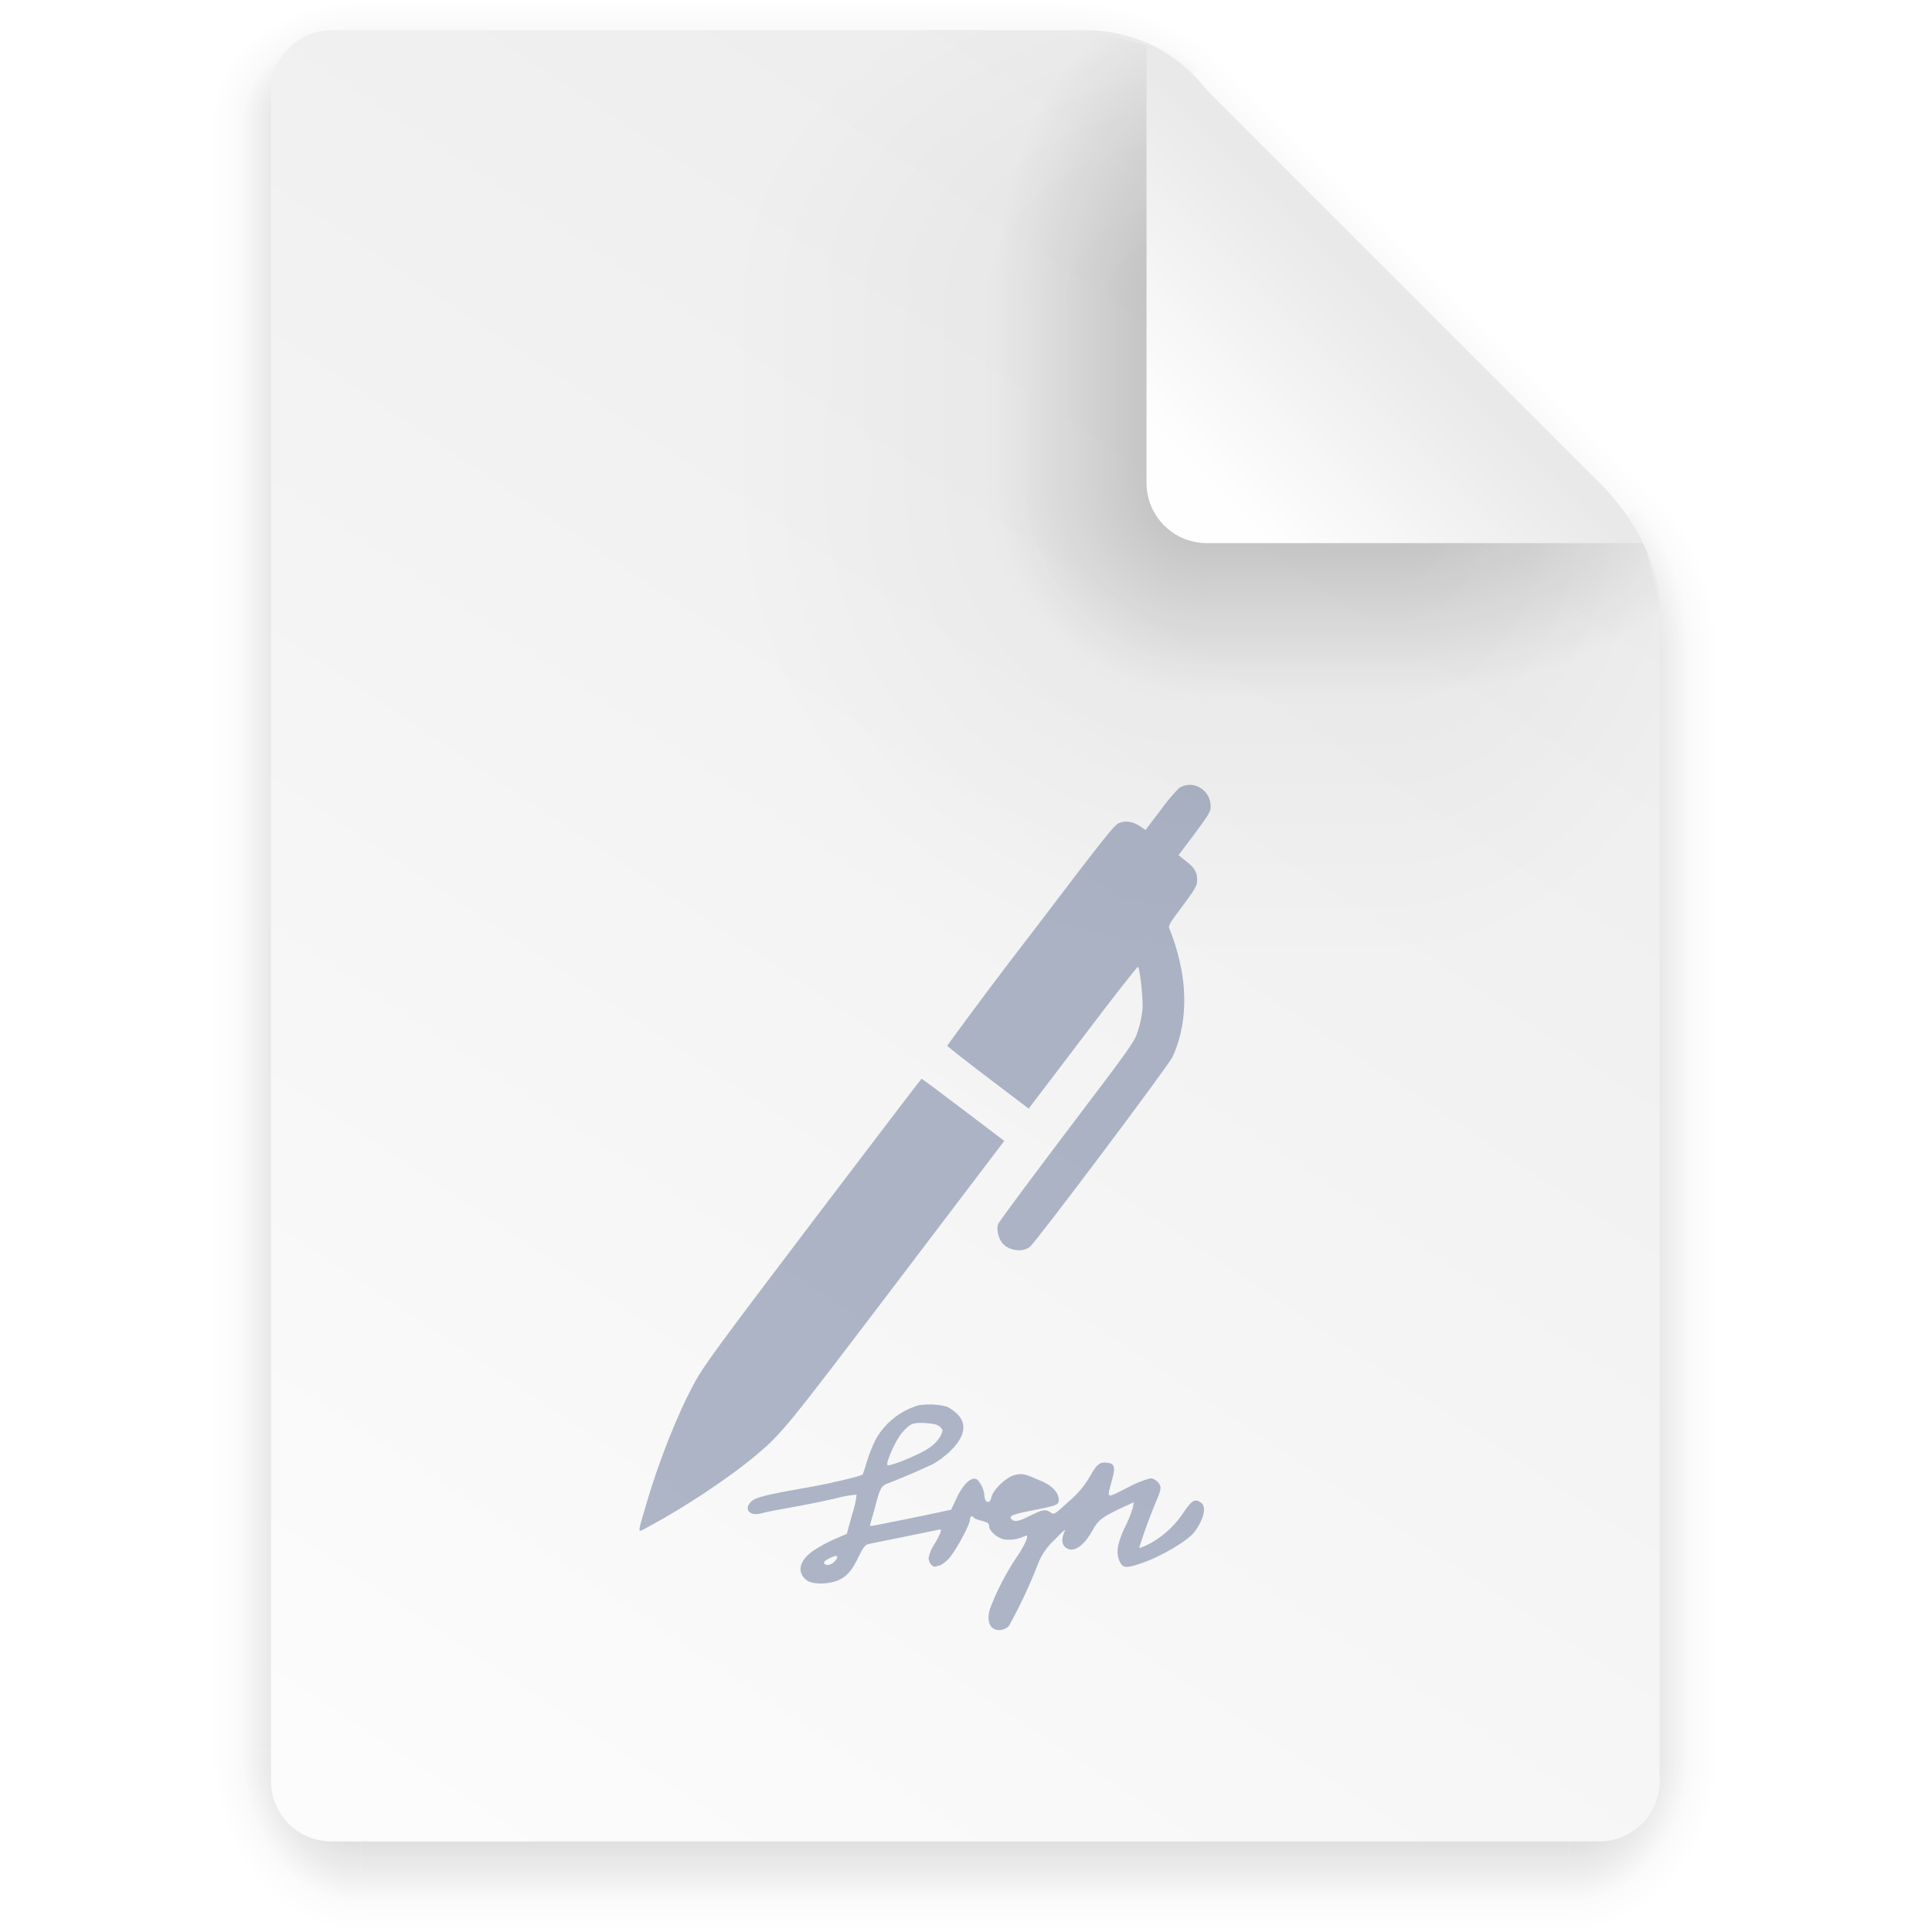
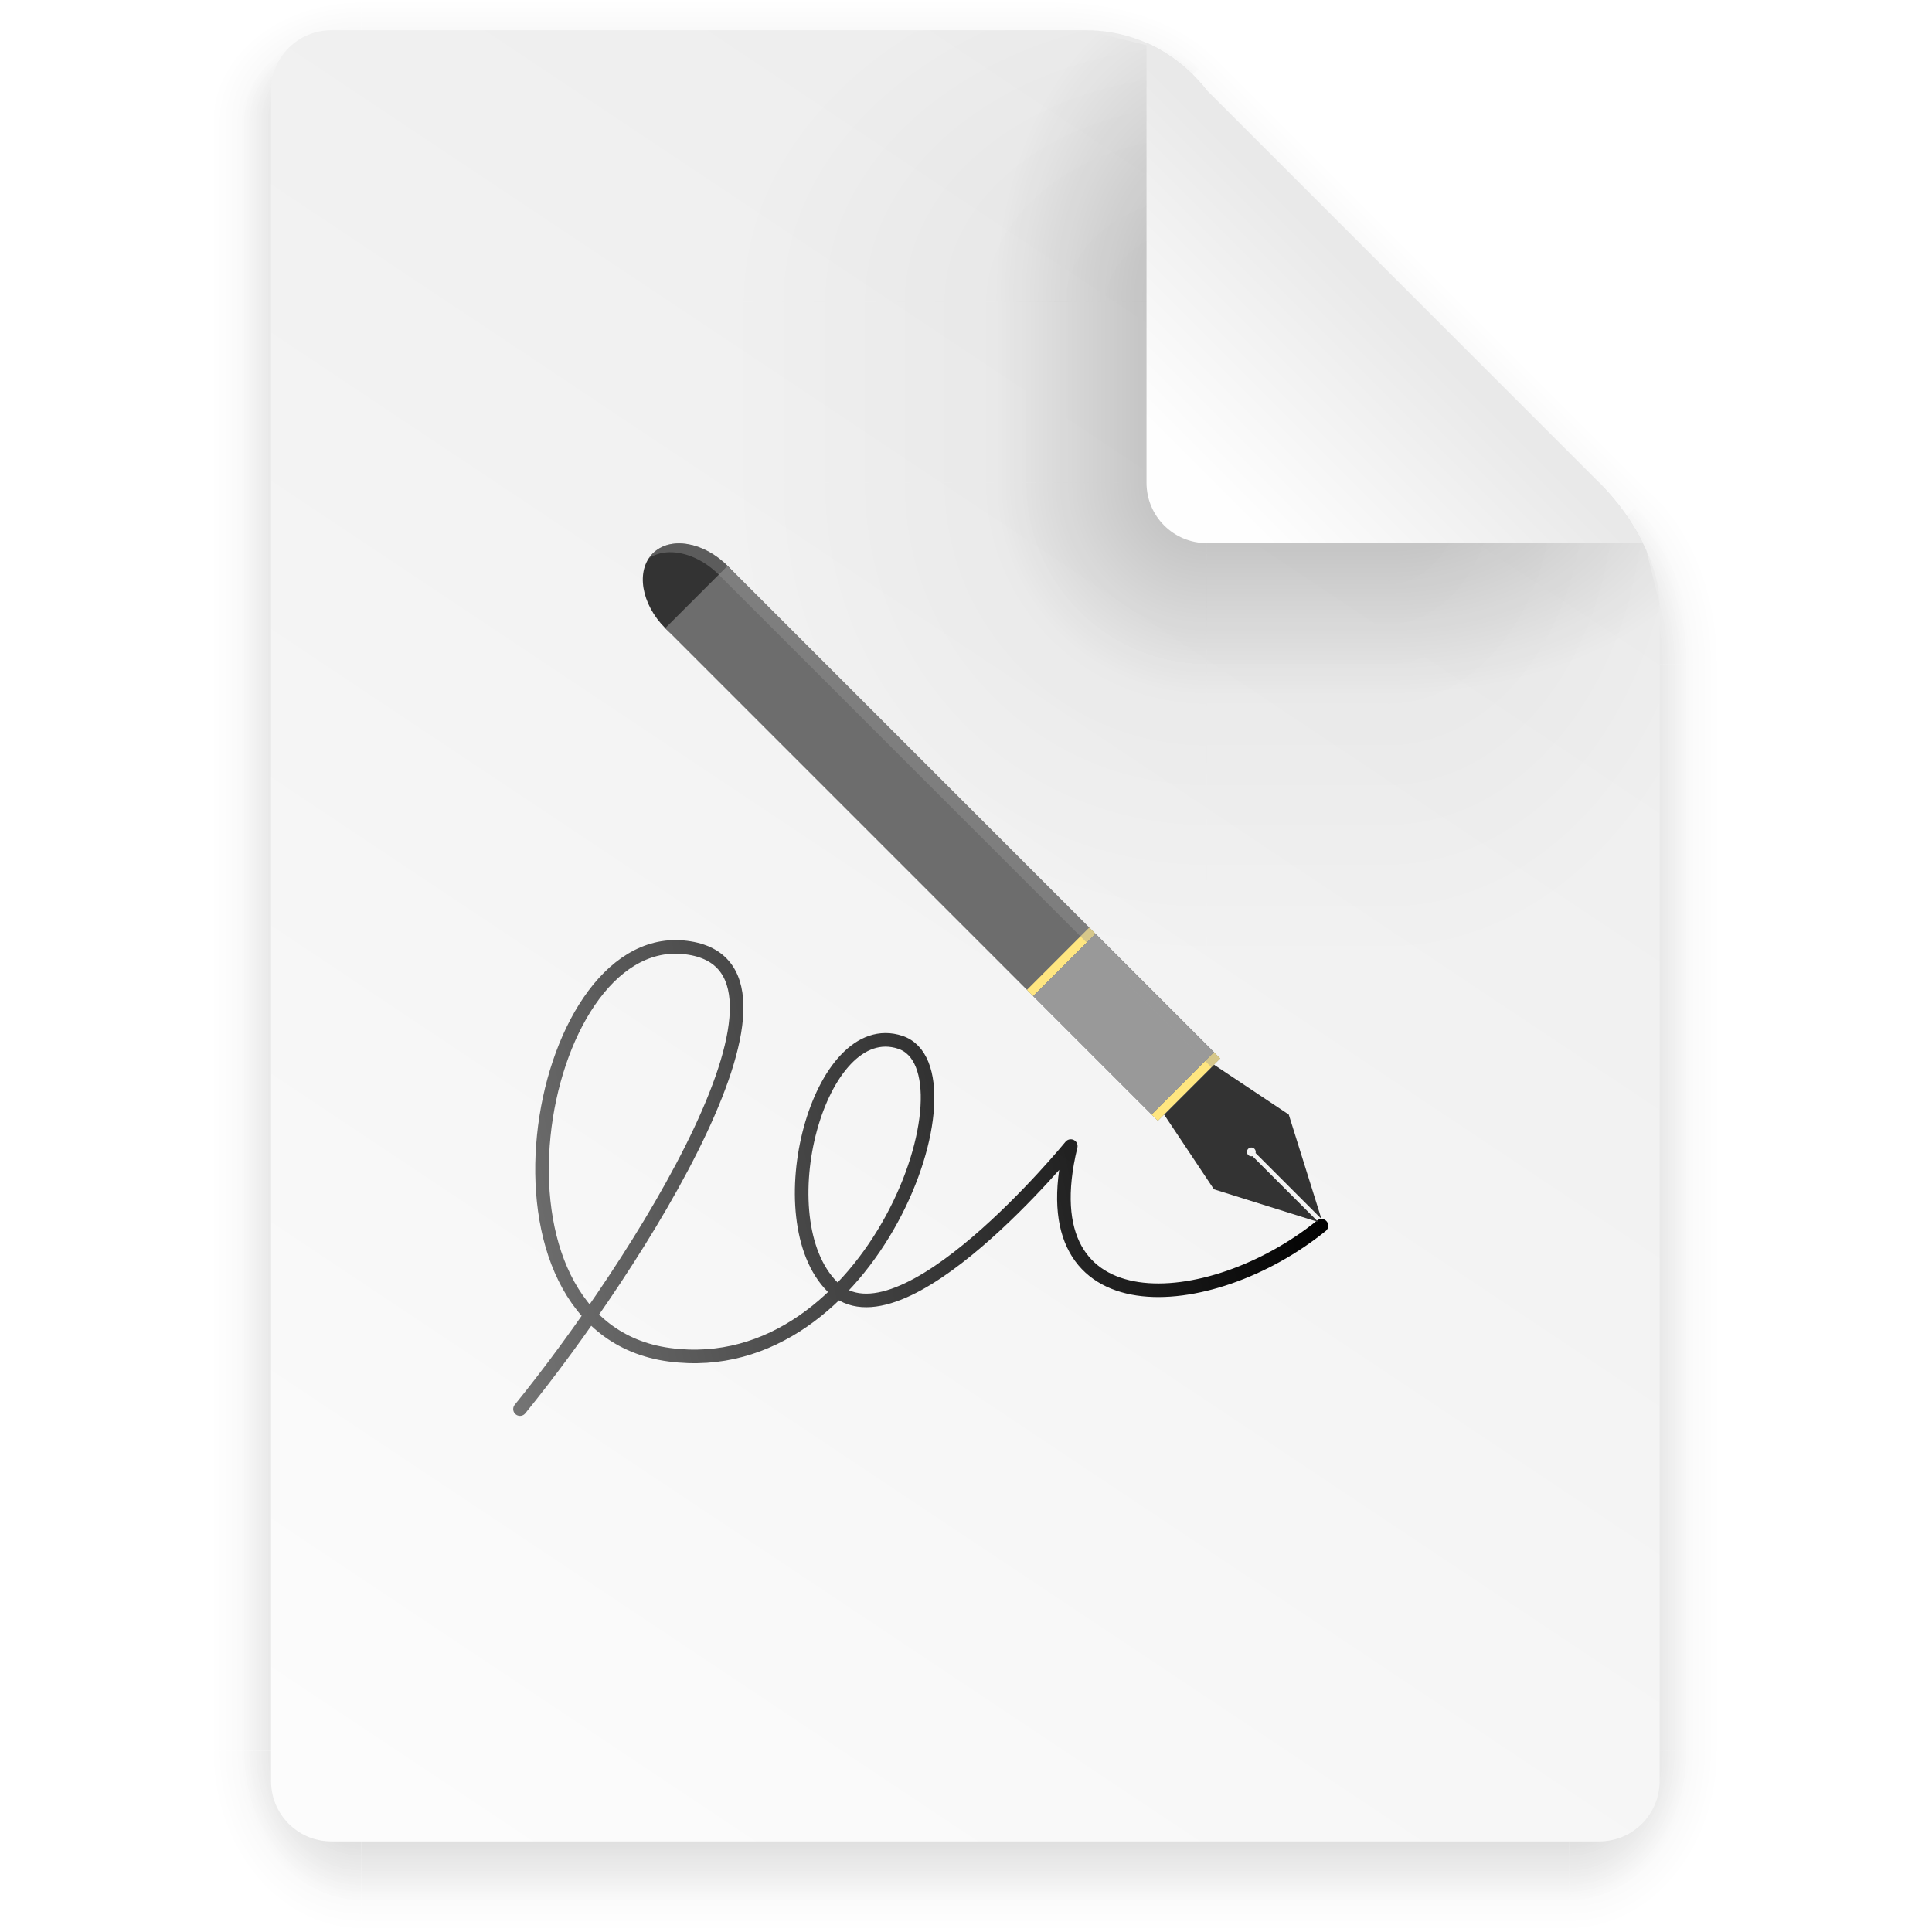
- <svg xmlns="http://www.w3.org/2000/svg" xmlns:xlink="http://www.w3.org/1999/xlink" width="64" height="64" version="1.1" viewBox="0 0 16.933 16.933">
-   <defs>
-     <linearGradient id="linearGradient6191" x1="7.937" x2="7.937" y1="15.346" y2="16.933" gradientUnits="userSpaceOnUse" xlink:href="#linearGradient6067" />
+ <svg xmlns="http://www.w3.org/2000/svg" xmlns:xlink="http://www.w3.org/1999/xlink" id="svg1423" viewBox="0 0 16.933 16.933" version="1.1" height="64" width="64">
+   <defs id="defs1341">
+     <linearGradient xlink:href="#linearGradient6067" gradientUnits="userSpaceOnUse" y2="16.933" y1="15.346" x2="7.937" x1="7.937" id="linearGradient6191" />
    <linearGradient id="linearGradient6067">
-       <stop offset="0" />
-       <stop stop-opacity="0" offset="1" />
+       <stop id="stop1297" offset="0" />
+       <stop id="stop1299" offset="1" stop-opacity="0" />
    </linearGradient>
-     <radialGradient id="radialGradient6247" cx="35" cy="4" r="3.728" gradientTransform="matrix(1.696 0 0 1.0731 -24.361 -.29238)" gradientUnits="userSpaceOnUse" xlink:href="#linearGradient6067" />
-     <linearGradient id="linearGradient6263" x1="43" x2="46.748" y1="12" y2="8.252" gradientUnits="userSpaceOnUse" xlink:href="#linearGradient6067" />
-     <radialGradient id="radialGradient6255" cx="52" cy="22" r="5.206" gradientTransform="matrix(.96042 0 0 1.3331 2.0581 -7.3283)" gradientUnits="userSpaceOnUse" xlink:href="#linearGradient6067" />
-     <linearGradient id="linearGradient6239" x1="5.821" x2="5.821" y1="1.058" gradientUnits="userSpaceOnUse" xlink:href="#linearGradient6067" />
-     <radialGradient id="radialGradient6231" cx="3.175" cy="1.323" r=".794" gradientTransform="matrix(-2.1078e-8 -1.3333 1.6667 -2.6348e-8 .97012 5.2916)" gradientUnits="userSpaceOnUse" xlink:href="#linearGradient6067" />
-     <linearGradient id="linearGradient6215" x1="13.758" x2="15.081" y1="10.583" y2="10.583" gradientUnits="userSpaceOnUse" xlink:href="#linearGradient6067" />
-     <linearGradient id="linearGradient6223" x1="3.175" x2="1.852" y1="8.466" y2="8.466" gradientUnits="userSpaceOnUse" xlink:href="#linearGradient6067" />
-     <radialGradient id="radialGradient6207" cx="13.758" cy="15.346" r=".794" gradientTransform="matrix(5.1718e-7 2 -1.6667 4.3098e-7 39.334 -12.171)" gradientUnits="userSpaceOnUse" xlink:href="#linearGradient6067" />
-     <radialGradient id="radialGradient6199" cx="3.175" cy="15.346" r=".794" gradientTransform="matrix(-1.6667 -1.37e-6 1.644e-6 -2 8.4665 46.037)" gradientUnits="userSpaceOnUse" xlink:href="#linearGradient6067" />
-     <linearGradient id="linearGradient6315" x1="7.937" x2="7.937" y1="15.346" y2="16.668" gradientUnits="userSpaceOnUse" xlink:href="#linearGradient6067" />
-     <radialGradient id="radialGradient6331" cx="35" cy="4" r="3.728" gradientTransform="matrix(1.6115 -1.9122e-7 9.5496e-8 .80482 -21.403 .78072)" gradientUnits="userSpaceOnUse" xlink:href="#linearGradient6067" />
-     <linearGradient id="linearGradient6333" x1="43" x2="46.004" y1="12" y2="8.996" gradientUnits="userSpaceOnUse" xlink:href="#linearGradient6067" />
-     <radialGradient id="radialGradient6321" cx="52" cy="22" r="5.206" gradientTransform="matrix(.76834 -9.6042e-8 1.534e-7 1.2272 12.047 -4.9986)" gradientUnits="userSpaceOnUse" xlink:href="#linearGradient6067" />
-     <linearGradient id="linearGradient6335" x1="5.821" x2="5.821" y1="1.058" y2=".265" gradientUnits="userSpaceOnUse" xlink:href="#linearGradient6067" />
-     <radialGradient id="radialGradient6337" cx="3.175" cy="1.323" r=".794" gradientTransform="matrix(-7.442e-8 -1 1.3333 -9.9226e-8 1.4111 4.2333)" gradientUnits="userSpaceOnUse" xlink:href="#linearGradient6067" />
-     <linearGradient id="linearGradient6319" x1="13.758" x2="14.816" y1="10.583" y2="10.583" gradientUnits="userSpaceOnUse" xlink:href="#linearGradient6067" />
-     <linearGradient id="linearGradient6309" x1="3.175" x2="2.117" y1="8.466" y2="8.466" gradientUnits="userSpaceOnUse" xlink:href="#linearGradient6067" />
-     <radialGradient id="radialGradient6317" cx="13.758" cy="15.346" r=".794" gradientTransform="matrix(0 1.6667 -1.3333 0 34.219 -7.5846)" gradientUnits="userSpaceOnUse" xlink:href="#linearGradient6067" />
-     <radialGradient id="radialGradient6311" cx="3.175" cy="15.346" r=".794" gradientTransform="matrix(-1.3333 0 0 -1.6667 7.4082 40.921)" gradientUnits="userSpaceOnUse" xlink:href="#linearGradient6067" />
-     <linearGradient id="linearGradient4553" x1="45" x2="11" y1="9" y2="60" gradientTransform="matrix(.26458 0 0 .26458 .046771 -.26458)" gradientUnits="userSpaceOnUse">
-       <stop stop-color="#ededed" offset="0" />
-       <stop stop-color="#fcfcfc" offset="1" />
+     <radialGradient xlink:href="#linearGradient6067" gradientUnits="userSpaceOnUse" gradientTransform="matrix(1.696 0 0 1.0731 -24.361 -.29238)" r="3.728" cy="4" cx="35" id="radialGradient6247" />
+     <linearGradient xlink:href="#linearGradient6067" gradientUnits="userSpaceOnUse" y2="8.252" y1="12" x2="46.748" x1="43" id="linearGradient6263" />
+     <radialGradient xlink:href="#linearGradient6067" gradientUnits="userSpaceOnUse" gradientTransform="matrix(.96042 0 0 1.3331 2.0581 -7.3283)" r="5.206" cy="22" cx="52" id="radialGradient6255" />
+     <linearGradient xlink:href="#linearGradient6067" gradientUnits="userSpaceOnUse" y1="1.058" x2="5.821" x1="5.821" id="linearGradient6239" />
+     <radialGradient xlink:href="#linearGradient6067" gradientUnits="userSpaceOnUse" gradientTransform="matrix(-2.1078e-8 -1.3333 1.6667 -2.6348e-8 .97012 5.2916)" r=".794" cy="1.323" cx="3.175" id="radialGradient6231" />
+     <linearGradient xlink:href="#linearGradient6067" gradientUnits="userSpaceOnUse" y2="10.583" y1="10.583" x2="15.081" x1="13.758" id="linearGradient6215" />
+     <linearGradient xlink:href="#linearGradient6067" gradientUnits="userSpaceOnUse" y2="8.466" y1="8.466" x2="1.852" x1="3.175" id="linearGradient6223" />
+     <radialGradient xlink:href="#linearGradient6067" gradientUnits="userSpaceOnUse" gradientTransform="matrix(5.1718e-7 2 -1.6667 4.3098e-7 39.334 -12.171)" r=".794" cy="15.346" cx="13.758" id="radialGradient6207" />
+     <radialGradient xlink:href="#linearGradient6067" gradientUnits="userSpaceOnUse" gradientTransform="matrix(-1.6667 -1.37e-6 1.644e-6 -2 8.4665 46.037)" r=".794" cy="15.346" cx="3.175" id="radialGradient6199" />
+     <linearGradient xlink:href="#linearGradient6067" gradientUnits="userSpaceOnUse" y2="16.668" y1="15.346" x2="7.937" x1="7.937" id="linearGradient6315" />
+     <radialGradient xlink:href="#linearGradient6067" gradientUnits="userSpaceOnUse" gradientTransform="matrix(1.6115 -1.9122e-7 9.5496e-8 .80482 -21.403 .78072)" r="3.728" cy="4" cx="35" id="radialGradient6331" />
+     <linearGradient xlink:href="#linearGradient6067" gradientUnits="userSpaceOnUse" y2="8.996" y1="12" x2="46.004" x1="43" id="linearGradient6333" />
+     <radialGradient xlink:href="#linearGradient6067" gradientUnits="userSpaceOnUse" gradientTransform="matrix(.76834 -9.6042e-8 1.534e-7 1.2272 12.047 -4.9986)" r="5.206" cy="22" cx="52" id="radialGradient6321" />
+     <linearGradient xlink:href="#linearGradient6067" gradientUnits="userSpaceOnUse" y2=".265" y1="1.058" x2="5.821" x1="5.821" id="linearGradient6335" />
+     <radialGradient xlink:href="#linearGradient6067" gradientUnits="userSpaceOnUse" gradientTransform="matrix(-7.442e-8 -1 1.3333 -9.9226e-8 1.4111 4.2333)" r=".794" cy="1.323" cx="3.175" id="radialGradient6337" />
+     <linearGradient xlink:href="#linearGradient6067" gradientUnits="userSpaceOnUse" y2="10.583" y1="10.583" x2="14.816" x1="13.758" id="linearGradient6319" />
+     <linearGradient xlink:href="#linearGradient6067" gradientUnits="userSpaceOnUse" y2="8.466" y1="8.466" x2="2.117" x1="3.175" id="linearGradient6309" />
+     <radialGradient xlink:href="#linearGradient6067" gradientUnits="userSpaceOnUse" gradientTransform="matrix(0 1.6667 -1.3333 0 34.219 -7.5846)" r=".794" cy="15.346" cx="13.758" id="radialGradient6317" />
+     <radialGradient xlink:href="#linearGradient6067" gradientUnits="userSpaceOnUse" gradientTransform="matrix(-1.3333 0 0 -1.6667 7.4082 40.921)" r=".794" cy="15.346" cx="3.175" id="radialGradient6311" />
+     <linearGradient gradientUnits="userSpaceOnUse" gradientTransform="matrix(.26458 0 0 .26458 .046771 -.26458)" y2="60" y1="9" x2="11" x1="45" id="linearGradient4553">
+       <stop id="stop1321" offset="0" stop-color="#ededed" />
+       <stop id="stop1323" offset="1" stop-color="#fcfcfc" />
    </linearGradient>
-     <radialGradient id="radialGradient6129" cx="40" cy="12" r="8" gradientTransform="matrix(.39687 0 0 -.52916 -3.6573 10.583)" gradientUnits="userSpaceOnUse" xlink:href="#linearGradient6067" />
-     <radialGradient id="radialGradient6017" cx="10.583" cy="4.233" r="2.117" gradientTransform="matrix(-2 3.1236e-7 -3.1236e-7 -2 31.796 12.7)" gradientUnits="userSpaceOnUse" xlink:href="#linearGradient6067" />
-     <radialGradient id="radialGradient6042" cx="40" cy="12" r="8" gradientTransform="matrix(0 -.39687 .52916 0 4.28 18.52)" gradientUnits="userSpaceOnUse" xlink:href="#linearGradient6067" />
-     <linearGradient id="linearGradient6093" x1="10.583" x2="6.35" y1="3.175" y2="3.175" gradientTransform="matrix(1 0 0 .66667 .046771 1.4111)" gradientUnits="userSpaceOnUse" xlink:href="#linearGradient6067" />
-     <linearGradient id="linearGradient6073" x1="10.583" x2="8.731" y1="3.043" y2="3.043" gradientTransform="matrix(1 0 0 .66667 .046771 1.4111)" gradientUnits="userSpaceOnUse" xlink:href="#linearGradient6067" />
-     <radialGradient id="radialGradient6083" cx="10.583" cy="4.233" r="2.117" gradientTransform="matrix(-.875 -1.6564e-7 1.6631e-7 -.87849 19.89 7.9521)" gradientUnits="userSpaceOnUse" xlink:href="#linearGradient6067" />
-     <radialGradient id="radialGradient6089" cx="40" cy="12" r="8" gradientTransform="matrix(0 -.34601 .23278 0 7.8365 16.486)" gradientUnits="userSpaceOnUse" xlink:href="#linearGradient6067" />
-     <linearGradient id="linearGradient6121" x1="10.583" x2="6.35" y1="3.175" y2="3.175" gradientTransform="matrix(1 0 0 .66667 -14.816 9.3952)" gradientUnits="userSpaceOnUse" xlink:href="#linearGradient6067" />
-     <linearGradient id="linearGradient6123" x1="10.583" x2="8.724" y1="3.043" y2="3.043" gradientTransform="matrix(1 0 0 .66667 -14.816 9.3952)" gradientUnits="userSpaceOnUse" xlink:href="#linearGradient6067" />
-     <radialGradient id="radialGradient6131" cx="40" cy="12" r="8" gradientTransform="matrix(.3793 0 0 -.23243 -2.9547 7.0224)" gradientUnits="userSpaceOnUse" xlink:href="#linearGradient6067" />
-     <linearGradient id="linearGradient4561" x1="40" x2="46" y1="17" y2="11" gradientTransform="matrix(.26458 0 0 .26458 .046771 -.26458)" gradientUnits="userSpaceOnUse">
-       <stop stop-color="#fefefe" offset="0" />
-       <stop stop-color="#e9e9e9" offset="1" />
+     <radialGradient xlink:href="#linearGradient6067" gradientUnits="userSpaceOnUse" gradientTransform="matrix(.39687 0 0 -.52916 -3.6573 10.583)" r="8" cy="12" cx="40" id="radialGradient6129" />
+     <radialGradient xlink:href="#linearGradient6067" gradientUnits="userSpaceOnUse" gradientTransform="matrix(-2 3.1236e-7 -3.1236e-7 -2 31.796 12.7)" r="2.117" cy="4.233" cx="10.583" id="radialGradient6017" />
+     <radialGradient xlink:href="#linearGradient6067" gradientUnits="userSpaceOnUse" gradientTransform="matrix(0 -.39687 .52916 0 4.28 18.52)" r="8" cy="12" cx="40" id="radialGradient6042" />
+     <linearGradient xlink:href="#linearGradient6067" gradientUnits="userSpaceOnUse" gradientTransform="matrix(1 0 0 .66667 .046771 1.4111)" y2="3.175" y1="3.175" x2="6.35" x1="10.583" id="linearGradient6093" />
+     <linearGradient xlink:href="#linearGradient6067" gradientUnits="userSpaceOnUse" gradientTransform="matrix(1 0 0 .66667 .046771 1.4111)" y2="3.043" y1="3.043" x2="8.731" x1="10.583" id="linearGradient6073" />
+     <radialGradient xlink:href="#linearGradient6067" gradientUnits="userSpaceOnUse" gradientTransform="matrix(-.875 -1.6564e-7 1.6631e-7 -.87849 19.89 7.9521)" r="2.117" cy="4.233" cx="10.583" id="radialGradient6083" />
+     <radialGradient xlink:href="#linearGradient6067" gradientUnits="userSpaceOnUse" gradientTransform="matrix(0 -.34601 .23278 0 7.8365 16.486)" r="8" cy="12" cx="40" id="radialGradient6089" />
+     <linearGradient xlink:href="#linearGradient6067" gradientUnits="userSpaceOnUse" gradientTransform="matrix(1 0 0 .66667 -14.816 9.3952)" y2="3.175" y1="3.175" x2="6.35" x1="10.583" id="linearGradient6121" />
+     <linearGradient xlink:href="#linearGradient6067" gradientUnits="userSpaceOnUse" gradientTransform="matrix(1 0 0 .66667 -14.816 9.3952)" y2="3.043" y1="3.043" x2="8.724" x1="10.583" id="linearGradient6123" />
+     <radialGradient xlink:href="#linearGradient6067" gradientUnits="userSpaceOnUse" gradientTransform="matrix(.3793 0 0 -.23243 -2.9547 7.0224)" r="8" cy="12" cx="40" id="radialGradient6131" />
+     <linearGradient gradientUnits="userSpaceOnUse" gradientTransform="matrix(.26458 0 0 .26458 .046771 -.26458)" y2="11" y1="17" x2="46" x1="40" id="linearGradient4561">
+       <stop id="stop1336" offset="0" stop-color="#fefefe" />
+       <stop id="stop1338" offset="1" stop-color="#e9e9e9" />
+     </linearGradient>
+     <linearGradient gradientTransform="translate(10,-12.00001)" gradientUnits="userSpaceOnUse" y2="204" x2="76" y1="176" x1="204" id="linearGradient942" xlink:href="#linearGradient1064" />
+     <linearGradient id="linearGradient1064">
+       <stop id="stop1060" offset="0" style="stop-color:#000000;stop-opacity:1;" />
+       <stop id="stop1062" offset="1" style="stop-color:#000000;stop-opacity:0.505" />
    </linearGradient>
  </defs>
-   <g transform="translate(-.052351)">
-     <g transform="translate(.046771)" opacity=".1">
-       <rect x="3.175" y="15.346" width="10.583" height="1.587" fill="url(#linearGradient6191)" opacity="1" />
-       <path transform="scale(.26458)" d="m35 0 1e-6 7 7-7z" fill="url(#radialGradient6247)" opacity="1" />
-       <path transform="scale(.26458)" d="m42 0-7 7 14 15 9-9 2e-6 -9.455-3.545-3.545z" fill="url(#linearGradient6263)" opacity="1" />
-       <path transform="scale(.26458)" d="m58 13-9 9h9z" fill="url(#radialGradient6255)" opacity="1" />
-       <rect x="3.175" width="6.085" height="1.058" fill="url(#linearGradient6239)" opacity="1" />
-       <rect x="1.587" width="1.587" height="1.058" fill="url(#radialGradient6231)" opacity="1" />
-       <rect x="13.758" y="5.821" width="1.587" height="9.525" fill="url(#linearGradient6215)" opacity="1" />
-       <rect x="1.587" y="1.058" width="1.587" height="14.287" fill="url(#linearGradient6223)" opacity="1" />
-       <rect x="13.758" y="15.346" width="1.587" height="1.587" fill="url(#radialGradient6207)" opacity="1" />
-       <rect x="1.587" y="15.346" width="1.587" height="1.587" fill="url(#radialGradient6199)" opacity="1" />
+   <g id="g1415" transform="translate(-.052351)">
+     <g id="g1363" opacity=".1" transform="translate(.046771)">
+       <rect id="rect1343" opacity="1" fill="url(#linearGradient6191)" height="1.587" width="10.583" y="15.346" x="3.175" />
+       <path id="path1345" opacity="1" fill="url(#radialGradient6247)" d="m35 0 1e-6 7 7-7z" transform="scale(.26458)" />
+       <path id="path1347" opacity="1" fill="url(#linearGradient6263)" d="m42 0-7 7 14 15 9-9 2e-6 -9.455-3.545-3.545z" transform="scale(.26458)" />
+       <path id="path1349" opacity="1" fill="url(#radialGradient6255)" d="m58 13-9 9h9z" transform="scale(.26458)" />
+       <rect id="rect1351" opacity="1" fill="url(#linearGradient6239)" height="1.058" width="6.085" x="3.175" />
+       <rect id="rect1353" opacity="1" fill="url(#radialGradient6231)" height="1.058" width="1.587" x="1.587" />
+       <rect id="rect1355" opacity="1" fill="url(#linearGradient6215)" height="9.525" width="1.587" y="5.821" x="13.758" />
+       <rect id="rect1357" opacity="1" fill="url(#linearGradient6223)" height="14.287" width="1.587" y="1.058" x="1.587" />
+       <rect id="rect1359" opacity="1" fill="url(#radialGradient6207)" height="1.587" width="1.587" y="15.346" x="13.758" />
+       <rect id="rect1361" opacity="1" fill="url(#radialGradient6199)" height="1.587" width="1.587" y="15.346" x="1.587" />
    </g>
-     <g transform="translate(.046771)" opacity=".2">
-       <rect x="3.175" y="15.346" width="10.583" height="1.587" fill="url(#linearGradient6315)" opacity="1" />
-       <path transform="scale(.26458)" d="m35 0 1e-6 7 7-7z" fill="url(#radialGradient6331)" opacity="1" />
-       <path transform="scale(.26458)" d="m42 0-7 7 14 15 9-9 2e-6 -9.455-3.545-3.545z" fill="url(#linearGradient6333)" opacity="1" />
-       <path transform="scale(.26458)" d="m58 13-9 9h9z" fill="url(#radialGradient6321)" opacity="1" />
-       <rect x="3.175" width="6.085" height="1.058" fill="url(#linearGradient6335)" opacity="1" />
-       <rect x="1.587" width="1.587" height="1.058" ry="0" fill="url(#radialGradient6337)" opacity="1" />
-       <rect x="13.758" y="5.821" width="1.587" height="9.525" fill="url(#linearGradient6319)" opacity="1" />
-       <rect x="1.587" y="1.058" width="1.587" height="14.287" fill="url(#linearGradient6309)" opacity="1" />
-       <rect x="13.758" y="15.346" width="1.587" height="1.587" fill="url(#radialGradient6317)" opacity="1" />
-       <rect x="1.587" y="15.346" width="1.587" height="1.587" fill="url(#radialGradient6311)" opacity="1" />
+     <g id="g1385" opacity=".2" transform="translate(.046771)">
+       <rect id="rect1365" opacity="1" fill="url(#linearGradient6315)" height="1.587" width="10.583" y="15.346" x="3.175" />
+       <path id="path1367" opacity="1" fill="url(#radialGradient6331)" d="m35 0 1e-6 7 7-7z" transform="scale(.26458)" />
+       <path id="path1369" opacity="1" fill="url(#linearGradient6333)" d="m42 0-7 7 14 15 9-9 2e-6 -9.455-3.545-3.545z" transform="scale(.26458)" />
+       <path id="path1371" opacity="1" fill="url(#radialGradient6321)" d="m58 13-9 9h9z" transform="scale(.26458)" />
+       <rect id="rect1373" opacity="1" fill="url(#linearGradient6335)" height="1.058" width="6.085" x="3.175" />
+       <rect id="rect1375" opacity="1" fill="url(#radialGradient6337)" ry="0" height="1.058" width="1.587" x="1.587" />
+       <rect id="rect1377" opacity="1" fill="url(#linearGradient6319)" height="9.525" width="1.587" y="5.821" x="13.758" />
+       <rect id="rect1379" opacity="1" fill="url(#linearGradient6309)" height="14.287" width="1.587" y="1.058" x="1.587" />
+       <rect id="rect1381" opacity="1" fill="url(#radialGradient6317)" height="1.587" width="1.587" y="15.346" x="13.758" />
+       <rect id="rect1383" opacity="1" fill="url(#radialGradient6311)" height="1.587" width="1.587" y="15.346" x="1.587" />
    </g>
-     <path d="m2.957 0.265c-0.293 0-0.529 0.236-0.529 0.529v14.816c0 0.293 0.236 0.529 0.529 0.529h11.112c0.293 0 0.529-0.236 0.529-0.529v-10.319c0-0.265-0.161-0.69-0.529-1.058l-3.439-3.439c-0.354-0.448-0.794-0.529-1.058-0.529z" fill="url(#linearGradient4553)" stroke-width=".265" />
-     <path d="m12.217 4.233v4.233h2.381v-3.175c0-0.035-0.007-0.08-0.01-0.12-0.039-0.263-0.202-0.622-0.519-0.938z" fill="url(#radialGradient6129)" opacity=".05" />
-     <rect x="8.768" y="-.542" width="6.636" height="6.635" fill="none" />
-     <g>
-       <rect x="6.397" y="4.233" width="4.233" height="4.233" ry="0" fill="url(#radialGradient6017)" opacity=".05" />
-       <path d="m6.397 0.265v2.381h4.233v-1.852c-0.354-0.448-0.794-0.529-1.058-0.529z" fill="url(#radialGradient6042)" opacity=".05" />
-       <rect x="6.397" y="2.646" width="4.233" height="1.587" ry="0" fill="url(#linearGradient6093)" opacity=".05" />
-       <rect x="7.72" y="2.646" width="2.91" height="1.587" ry="0" fill="url(#linearGradient6073)" opacity=".2" />
-       <rect x="7.72" y="4.233" width="2.91" height="2.91" ry="0" fill="url(#radialGradient6083)" opacity=".2" />
-       <path d="m7.72 0.265v2.381h2.91v-1.852c-0.14-0.177-0.294-0.296-0.444-0.376l-0.614-0.153z" fill="url(#radialGradient6089)" opacity=".2" />
-       <rect transform="rotate(-90)" x="-8.466" y="10.63" width="4.233" height="1.587" ry="0" fill="url(#linearGradient6121)" opacity=".05" />
-       <rect transform="rotate(-90)" x="-7.144" y="10.63" width="2.91" height="1.587" ry="0" fill="url(#linearGradient6123)" opacity=".2" />
-       <path d="m12.217 4.233v2.91h2.381v-1.852l-0.116-0.466c-0.086-0.193-0.221-0.4-0.413-0.593z" fill="url(#radialGradient6131)" opacity=".2" />
+     <path id="path1387" stroke-width=".265" fill="url(#linearGradient4553)" d="m2.957 0.265c-0.293 0-0.529 0.236-0.529 0.529v14.816c0 0.293 0.236 0.529 0.529 0.529h11.112c0.293 0 0.529-0.236 0.529-0.529v-10.319c0-0.265-0.161-0.69-0.529-1.058l-3.439-3.439c-0.354-0.448-0.794-0.529-1.058-0.529z" />
+     <path id="path1389" opacity=".05" fill="url(#radialGradient6129)" d="m12.217 4.233v4.233h2.381v-3.175c0-0.035-0.007-0.08-0.01-0.12-0.039-0.263-0.202-0.622-0.519-0.938z" />
+     <rect id="rect1391" fill="none" height="6.635" width="6.636" y="-.542" x="8.768" />
+     <g id="g1411">
+       <rect id="rect1393" opacity=".05" fill="url(#radialGradient6017)" ry="0" height="4.233" width="4.233" y="4.233" x="6.397" />
+       <path id="path1395" opacity=".05" fill="url(#radialGradient6042)" d="m6.397 0.265v2.381h4.233v-1.852c-0.354-0.448-0.794-0.529-1.058-0.529z" />
+       <rect id="rect1397" opacity=".05" fill="url(#linearGradient6093)" ry="0" height="1.587" width="4.233" y="2.646" x="6.397" />
+       <rect id="rect1399" opacity=".2" fill="url(#linearGradient6073)" ry="0" height="1.587" width="2.91" y="2.646" x="7.72" />
+       <rect id="rect1401" opacity=".2" fill="url(#radialGradient6083)" ry="0" height="2.91" width="2.91" y="4.233" x="7.72" />
+       <path id="path1403" opacity=".2" fill="url(#radialGradient6089)" d="m7.72 0.265v2.381h2.91v-1.852c-0.14-0.177-0.294-0.296-0.444-0.376l-0.614-0.153z" />
+       <rect id="rect1405" opacity=".05" fill="url(#linearGradient6121)" ry="0" height="1.587" width="4.233" y="10.63" x="-8.466" transform="rotate(-90)" />
+       <rect id="rect1407" opacity=".2" fill="url(#linearGradient6123)" ry="0" height="1.587" width="2.91" y="10.63" x="-7.144" transform="rotate(-90)" />
+       <path id="path1409" opacity=".2" fill="url(#radialGradient6131)" d="m12.217 4.233v2.91h2.381v-1.852l-0.116-0.466c-0.086-0.193-0.221-0.4-0.413-0.593z" />
    </g>
-     <path d="m10.101 0.375v3.856c0 0.293 0.236 0.529 0.529 0.529h3.822c-0.086-0.174-0.211-0.358-0.382-0.529l-3.44-3.44c-0.167-0.211-0.352-0.338-0.529-0.417z" fill="url(#linearGradient4561)" />
+     <path id="path1413" fill="url(#linearGradient4561)" d="m10.101 0.375v3.856c0 0.293 0.236 0.529 0.529 0.529h3.822c-0.086-0.174-0.211-0.358-0.382-0.529l-3.44-3.44c-0.167-0.211-0.352-0.338-0.529-0.417z" />
  </g>
-   <g transform="translate(-.35818 2.6445)" fill="#57688e" fill-opacity=".471" stroke-width=".427">
-     <path d="m10.692 4.262a1.73 1.73 0 0 0-0.162 0.194l-0.132 0.174-0.047-0.032c-0.066-0.044-0.129-0.054-0.189-0.027-0.04 0.018-0.138 0.142-0.774 0.979a42.55 42.55 0 0 0-0.728 0.97c0 6e-3 0.162 0.133 0.357 0.281l0.357 0.271 0.475-0.625c0.26-0.344 0.478-0.622 0.483-0.618 0.017 0.012 0.046 0.283 0.04 0.37a0.904 0.904 0 0 1-0.04 0.19c-0.033 0.101-0.037 0.108-0.626 0.885-0.325 0.43-0.596 0.795-0.6 0.81-0.015 0.04 0 0.114 0.03 0.157 0.05 0.073 0.175 0.096 0.246 0.045 0.05-0.036 1.215-1.587 1.253-1.668 0.108-0.231 0.132-0.528 0.066-0.82a1.896 1.896 0 0 0-0.095-0.307c-0.01-0.022 7e-3 -0.05 0.116-0.194 0.103-0.138 0.126-0.177 0.128-0.213 5e-3 -0.077-0.018-0.12-0.093-0.178l-0.07-0.055 0.14-0.186c0.115-0.154 0.14-0.194 0.142-0.23 7e-3 -0.153-0.151-0.252-0.277-0.173" />
-     <path d="m7.483 8.058c-0.837 1.104-0.956 1.267-1.033 1.408-0.154 0.28-0.322 0.707-0.435 1.097-0.072 0.25-0.075 0.228 0.024 0.175 0.308-0.164 0.71-0.43 0.944-0.627 0.23-0.193 0.268-0.242 1.241-1.523l0.936-1.233-0.36-0.273c-0.198-0.15-0.362-0.273-0.365-0.272-3e-3 0-0.431 0.562-0.952 1.248m0.935 1.612a0.631 0.631 0 0 0-0.384 0.3 1.301 1.301 0 0 0-0.075 0.186 1.9 1.9 0 0 1-0.039 0.122c-0.01 0.014-0.288 0.08-0.45 0.108-0.384 0.067-0.488 0.092-0.525 0.127-0.074 0.068-0.017 0.136 0.087 0.106 0.028-9e-3 0.146-0.032 0.26-0.052s0.288-0.055 0.387-0.078a0.971 0.971 0 0 1 0.187-0.034 0.813 0.813 0 0 1-0.04 0.176l-0.046 0.168-0.105 0.045a1.34 1.34 0 0 0-0.182 0.098c-0.13 0.086-0.156 0.194-0.064 0.264 0.05 0.038 0.189 0.037 0.276 0 0.077-0.035 0.12-0.083 0.18-0.21 0.032-0.066 0.056-0.1 0.076-0.105 0.016-6e-3 0.153-0.032 0.306-0.063l0.31-0.064c0.03-7e-3 0.033-6e-3 0.024 0.022a0.735 0.735 0 0 1-0.057 0.109 0.315 0.315 0 0 0-0.047 0.115c0 0.043 0.036 0.086 0.066 0.075a0.08 0.08 0 0 1 0.033-9e-3 0.255 0.255 0 0 0 0.068-0.05c0.057-0.052 0.196-0.304 0.196-0.356 0-0.027 0.02-0.034 0.033-0.013 4e-3 7e-3 0.037 0.02 0.071 0.028 0.05 0.013 0.063 0.022 0.063 0.045 0 0.043 0.071 0.106 0.134 0.118a0.32 0.32 0 0 0 0.178-0.029c0.024-0.01 0.025-7e-3 0.017 0.03a0.897 0.897 0 0 1-0.09 0.158 2.288 2.288 0 0 0-0.232 0.45c-0.023 0.082-0.013 0.143 0.03 0.172 0.038 0.025 0.102 0.014 0.136-0.022a4.34 4.34 0 0 0 0.246-0.52 0.563 0.563 0 0 1 0.156-0.237c0.078-0.082 0.103-0.102 0.086-0.07-0.027 0.06-0.026 0.106 5e-3 0.134 0.065 0.06 0.16 0 0.242-0.148 0.049-0.09 0.085-0.116 0.266-0.201l0.095-0.043-0.01 0.051a1.081 1.081 0 0 1-0.072 0.175c-0.065 0.138-0.078 0.226-0.039 0.3 0.027 0.052 0.055 0.053 0.183 0.01 0.178-0.06 0.41-0.198 0.47-0.277 0.082-0.112 0.107-0.22 0.057-0.255-0.052-0.038-0.08-0.022-0.146 0.074a0.837 0.837 0 0 1-0.3 0.283c-0.05 0.026-0.093 0.043-0.097 0.038a5.018 5.018 0 0 1 0.165-0.445 0.281 0.281 0 0 0 0.023-0.08c0-0.04-0.05-0.084-0.09-0.084a0.958 0.958 0 0 0-0.204 0.084c-0.19 0.095-0.178 0.103-0.13-0.075 0.03-0.11 0.02-0.139-0.046-0.146-0.064-7e-3 -0.09 0.015-0.148 0.119a0.822 0.822 0 0 1-0.183 0.218c-0.127 0.117-0.132 0.121-0.162 0.1-0.045-0.032-0.07-0.027-0.178 0.027-0.106 0.053-0.141 0.06-0.168 0.028-0.022-0.026 0.013-0.04 0.207-0.078 0.187-0.036 0.21-0.046 0.21-0.085 0-0.062-0.05-0.122-0.142-0.163-0.159-0.07-0.177-0.075-0.247-0.057-0.075 0.02-0.186 0.127-0.202 0.194-0.015 0.069-0.062 0.049-0.062-0.028a0.243 0.243 0 0 0-0.062-0.127c-0.047-0.032-0.124 0.038-0.182 0.165l-0.046 0.099-0.102 0.022c-0.134 0.03-0.522 0.107-0.574 0.117-0.034 6e-3 -0.04 6e-3 -0.032-0.017l0.039-0.137c0.043-0.172 0.055-0.195 0.118-0.217a6.14 6.14 0 0 0 0.394-0.169 0.86 0.86 0 0 0 0.14-0.104c0.14-0.131 0.162-0.252 0.062-0.341a0.424 0.424 0 0 0-0.08-0.056 0.59 0.59 0 0 0-0.24-0.014zm0.179 0.191c0.028 0.028 0.028 0.03 3e-3 0.083a0.323 0.323 0 0 1-0.105 0.106c-0.085 0.058-0.35 0.165-0.36 0.146-0.01-0.032 0.075-0.223 0.13-0.284 0.072-0.082 0.093-0.09 0.208-0.084 0.074 7e-3 0.103 0.012 0.124 0.034m-0.908 1.158c-0.018 0.034-0.065 0.06-0.091 0.05-0.03-0.013-0.023-0.03 0.026-0.055 0.064-0.032 0.084-0.03 0.066 7e-3z" />
+   <g transform="matrix(0.05953008,0,0,0.05953008,-1.038469,0.9202795)" style="display:inline;enable-background:new" id="g2045">
+     <path style="display:inline;fill:none;stroke:url(#linearGradient942);stroke-width:2;stroke-linecap:round;stroke-linejoin:round;stroke-miterlimit:4;stroke-dasharray:none;stroke-opacity:1;enable-background:new" d="m 94,192 c 16.817,-20.7 46,-66 24,-68 -22,-2 -32,56 -2,60 30,4 46,-42 34,-46 -12,-4 -20,26 -10,36 10,10 35.091,-20.725 35.091,-20.725 C 168.501,180.425 195.664,178.248 212,165" id="path934" transform="translate(-4.5697751e-6)" />
+     <g id="g1000" transform="rotate(-15,14.51039,190)">
+       <path style="display:inline;fill:#333333;stroke:none;stroke-width:1.298px;stroke-linecap:butt;stroke-linejoin:miter;stroke-opacity:1;enable-background:new" d="m 193.597,195.155 4.241,12.537 13.6,8.632 -6.856,-11.876 c -0.232,-1e-4 -0.447,-0.124 -0.562,-0.325 -0.179,-0.31 -0.073,-0.707 0.237,-0.886 0.31,-0.179 0.707,-0.073 0.886,0.237 0.115,0.201 0.115,0.447 -0.001,0.647 L 212,216 l -0.675,-16.094 -8.737,-9.941 z" id="path970" />
+       <path style="display:inline;opacity:1;fill:#333333;fill-opacity:1;stroke:none;stroke-width:1.108;stroke-linecap:butt;stroke-linejoin:round;stroke-miterlimit:4;stroke-dasharray:none;stroke-opacity:1;enable-background:new" d="m 152.431,100.494 c 2.509,4.345 2.026,9.32 -1.077,11.112 -3.104,1.792 -7.653,-0.278 -10.162,-4.623 -2.509,-4.345 -2.026,-9.32 1.077,-11.112 3.104,-1.792 7.653,0.278 10.162,4.623 z" id="path972" />
+       <path style="display:inline;opacity:1;fill:#6d6d6d;fill-opacity:1;stroke:none;stroke-width:1.298;stroke-linecap:butt;stroke-linejoin:round;stroke-miterlimit:4;stroke-dasharray:none;stroke-opacity:1;enable-background:new" d="m 141.192,106.983 11.239,-6.489 51.281,88.821 -11.239,6.489 z" id="path974" />
+       <path style="display:inline;opacity:1;fill:#ffe680;fill-opacity:1;stroke:none;stroke-width:1.298;stroke-linecap:butt;stroke-linejoin:round;stroke-miterlimit:4;stroke-dasharray:none;stroke-opacity:1;enable-background:new" d="m 178.846,172.202 11.239,-6.489 0.649,1.124 -11.239,6.489 z" id="path976" />
+       <path style="display:inline;opacity:1;fill:#ffe680;fill-opacity:1;stroke:none;stroke-width:1.298;stroke-linecap:butt;stroke-linejoin:round;stroke-miterlimit:4;stroke-dasharray:none;stroke-opacity:1;enable-background:new" d="m 191.824,194.68 11.239,-6.489 0.649,1.124 -11.239,6.489 z" id="path978" />
+       <path style="opacity:1;fill:#999999;fill-opacity:1;stroke:none;stroke-width:1.298;stroke-linecap:butt;stroke-linejoin:round;stroke-miterlimit:4;stroke-dasharray:none;stroke-opacity:1" d="m 179.495,173.326 11.239,-6.489 12.329,21.354 -11.239,6.489 z" id="path980" />
+       <path style="display:inline;opacity:0.4;fill:#999999;fill-opacity:1;stroke:none;stroke-width:1.108;stroke-linecap:butt;stroke-linejoin:round;stroke-miterlimit:4;stroke-dasharray:none;stroke-opacity:1;enable-background:new" d="m 146.235,95.413 c -1.451,-0.356 -2.834,-0.197 -3.967,0.457 -0.264,0.157 -0.512,0.341 -0.743,0.549 0.949,-0.324 2.017,-0.354 3.12,-0.088 2.378,0.582 4.697,2.483 6.196,5.08 l 51.281,88.823 1.589,-0.918 -51.281,-88.823 c -1.5,-2.597 -3.819,-4.498 -6.196,-5.08 z" id="path982" />
+     </g>
  </g>
</svg>
